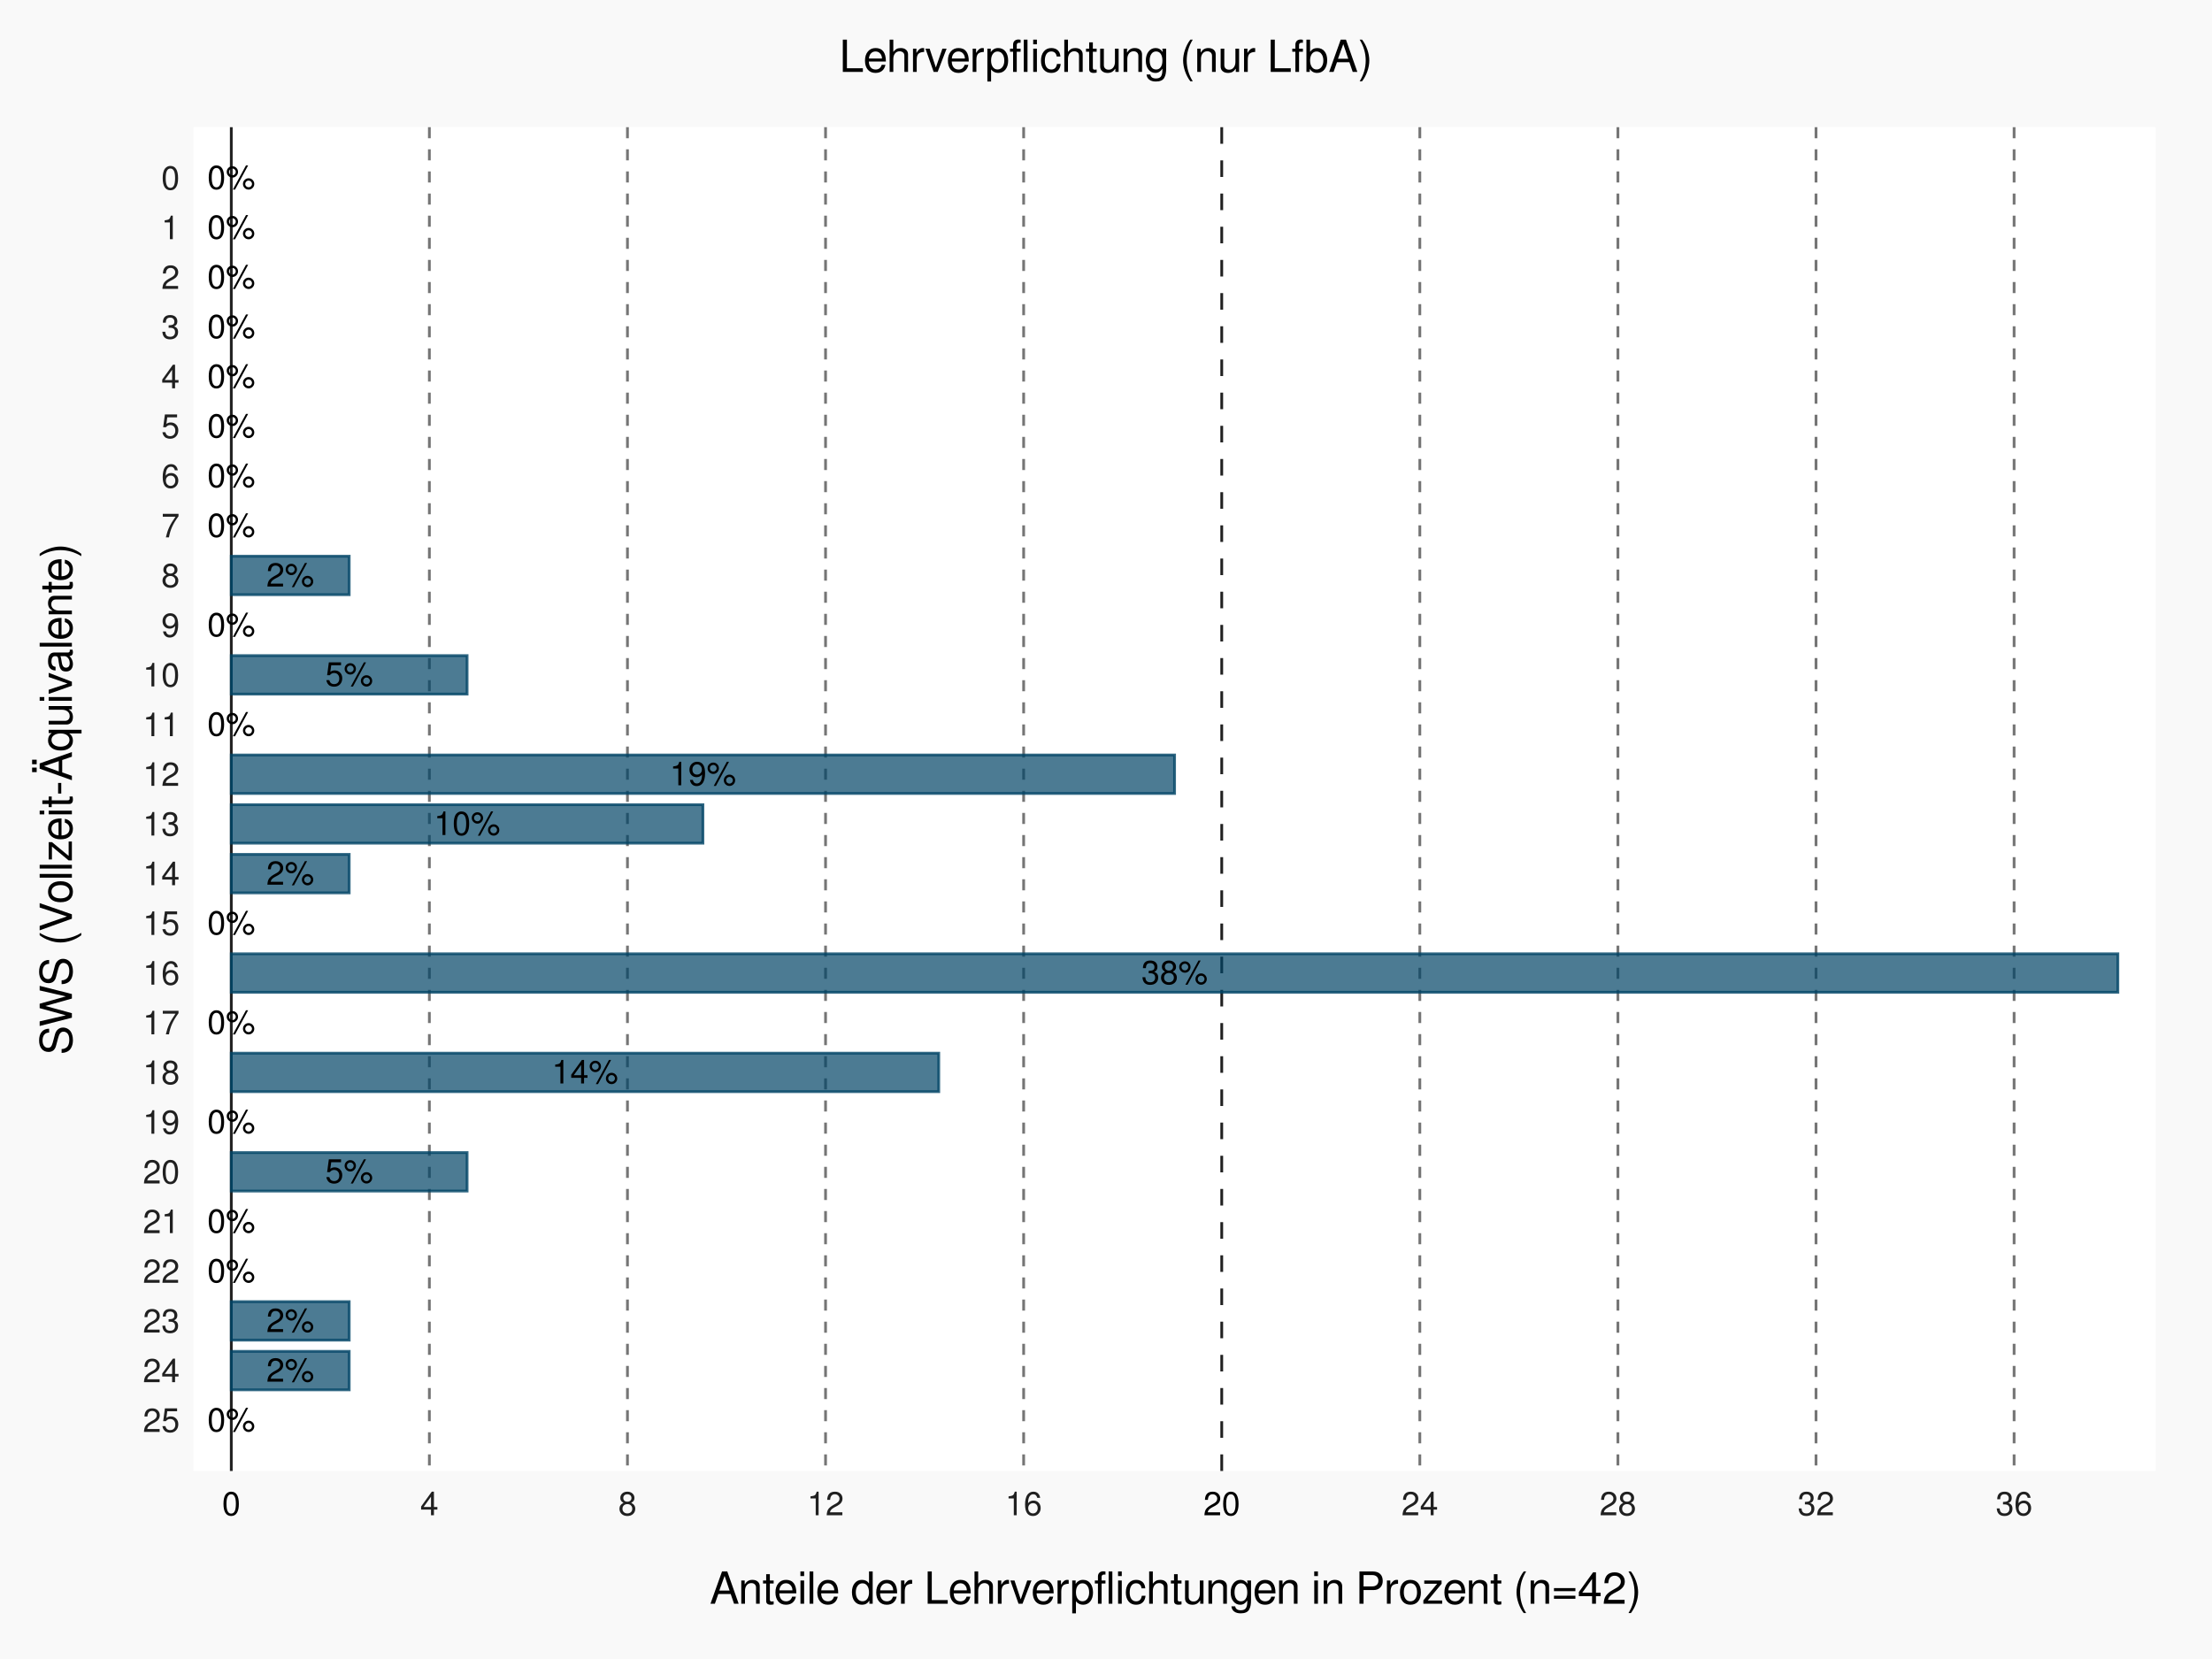
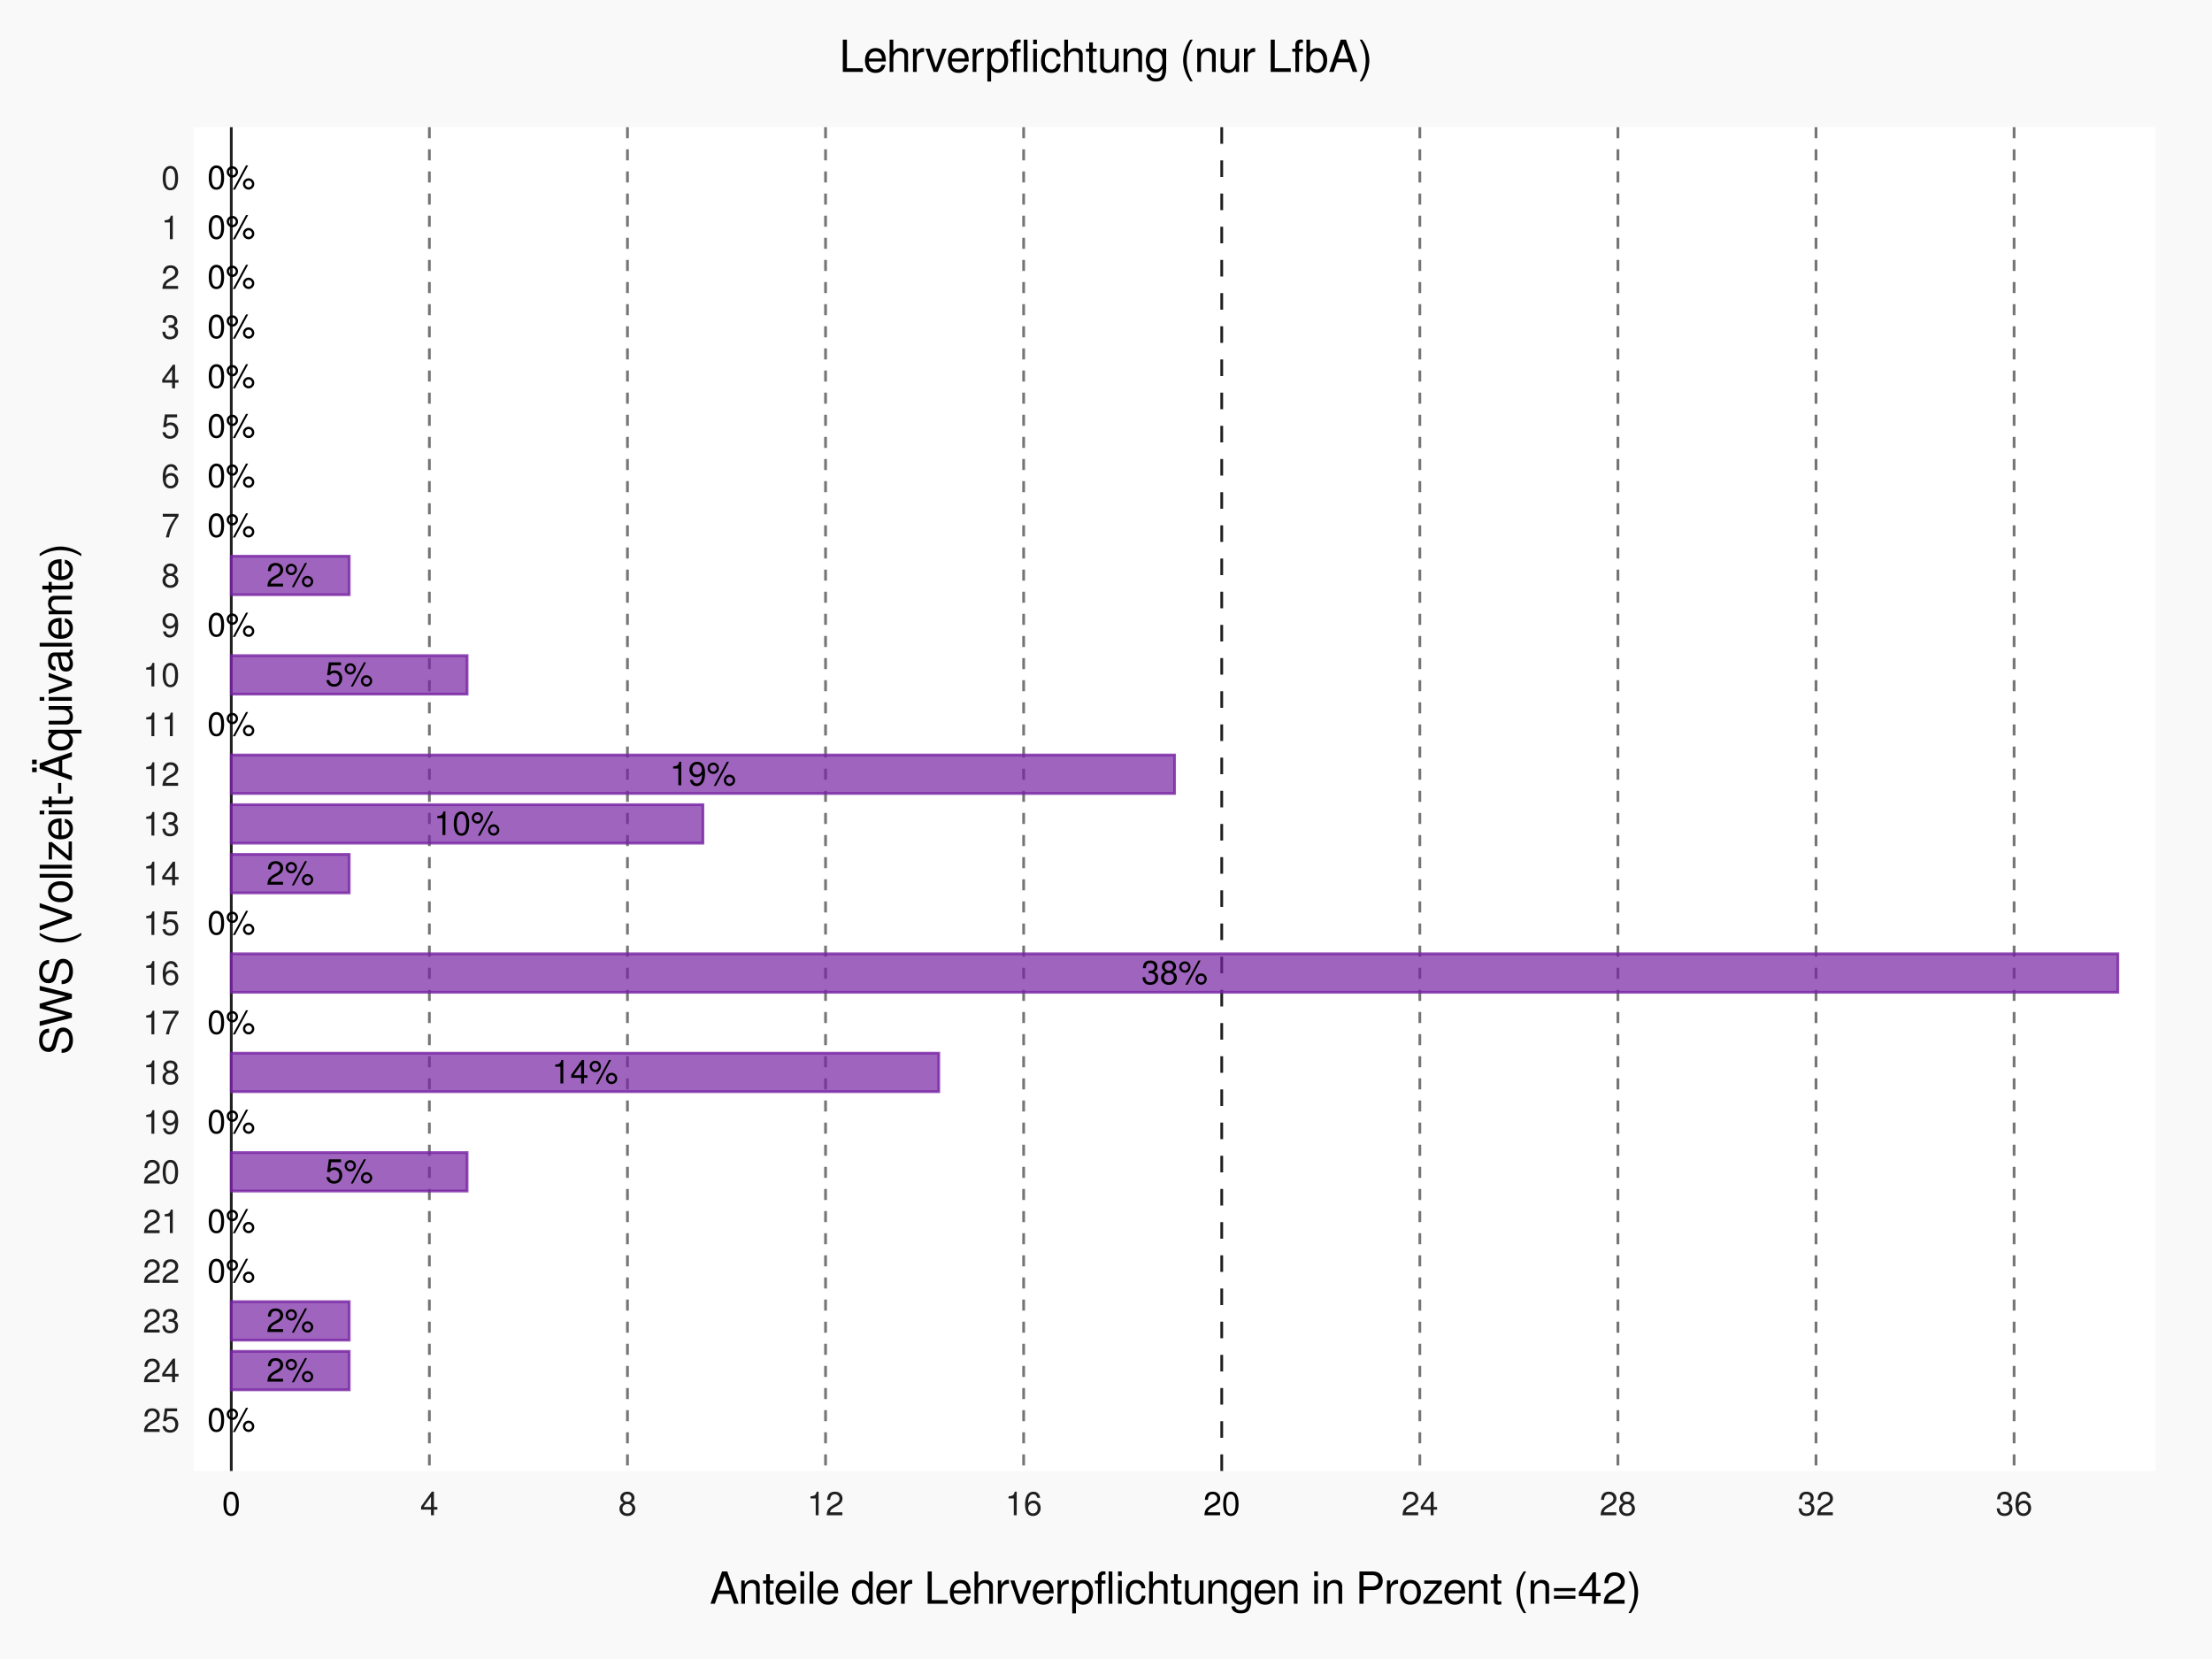
- <svg xmlns="http://www.w3.org/2000/svg" id="chart-d2f22ba0-0ec5-47a0-adde-f433446f4aeb" class="pygal-chart" viewBox="0 0 800 600">
+ <svg xmlns="http://www.w3.org/2000/svg" id="chart-480b6a8e-8b17-4aaf-803e-9725a73b3487" class="pygal-chart" viewBox="0 0 800 600">
  <defs>
-     <style type="text/css">#chart-d2f22ba0-0ec5-47a0-adde-f433446f4aeb{-webkit-user-select:none;-webkit-font-smoothing:antialiased;font-family:FreeSans}#chart-d2f22ba0-0ec5-47a0-adde-f433446f4aeb .title{font-family:FreeSans;font-size:16px}#chart-d2f22ba0-0ec5-47a0-adde-f433446f4aeb .legends .legend text{font-family:FreeSans;font-size:14px}#chart-d2f22ba0-0ec5-47a0-adde-f433446f4aeb .axis text{font-family:FreeSans;font-size:12px}#chart-d2f22ba0-0ec5-47a0-adde-f433446f4aeb .axis text.major{font-family:FreeSans;font-size:12px}#chart-d2f22ba0-0ec5-47a0-adde-f433446f4aeb .text-overlay text.value{font-family:FreeSans;font-size:12px}#chart-d2f22ba0-0ec5-47a0-adde-f433446f4aeb .text-overlay text.label{font-family:FreeSans;font-size:12px}#chart-d2f22ba0-0ec5-47a0-adde-f433446f4aeb .tooltip{font-family:FreeSans;font-size:14px}#chart-d2f22ba0-0ec5-47a0-adde-f433446f4aeb text.no_data{font-family:FreeSans;font-size:64px}
- #chart-d2f22ba0-0ec5-47a0-adde-f433446f4aeb{background-color:rgba(249,249,249,1)}#chart-d2f22ba0-0ec5-47a0-adde-f433446f4aeb path,#chart-d2f22ba0-0ec5-47a0-adde-f433446f4aeb line,#chart-d2f22ba0-0ec5-47a0-adde-f433446f4aeb rect,#chart-d2f22ba0-0ec5-47a0-adde-f433446f4aeb circle{-webkit-transition:150ms;-moz-transition:150ms;transition:150ms}#chart-d2f22ba0-0ec5-47a0-adde-f433446f4aeb .graph &gt; .background{fill:rgba(249,249,249,1)}#chart-d2f22ba0-0ec5-47a0-adde-f433446f4aeb .plot &gt; .background{fill:rgba(255,255,255,1)}#chart-d2f22ba0-0ec5-47a0-adde-f433446f4aeb .graph{fill:rgba(0,0,0,.87)}#chart-d2f22ba0-0ec5-47a0-adde-f433446f4aeb text.no_data{fill:rgba(0,0,0,1)}#chart-d2f22ba0-0ec5-47a0-adde-f433446f4aeb .title{fill:rgba(0,0,0,1)}#chart-d2f22ba0-0ec5-47a0-adde-f433446f4aeb .legends .legend text{fill:rgba(0,0,0,.87)}#chart-d2f22ba0-0ec5-47a0-adde-f433446f4aeb .legends .legend:hover text{fill:rgba(0,0,0,1)}#chart-d2f22ba0-0ec5-47a0-adde-f433446f4aeb .axis .line{stroke:rgba(0,0,0,1)}#chart-d2f22ba0-0ec5-47a0-adde-f433446f4aeb .axis .guide.line{stroke:rgba(0,0,0,.54)}#chart-d2f22ba0-0ec5-47a0-adde-f433446f4aeb .axis .major.line{stroke:rgba(0,0,0,.87)}#chart-d2f22ba0-0ec5-47a0-adde-f433446f4aeb .axis text.major{fill:rgba(0,0,0,1)}#chart-d2f22ba0-0ec5-47a0-adde-f433446f4aeb .axis.y .guides:hover .guide.line,#chart-d2f22ba0-0ec5-47a0-adde-f433446f4aeb .line-graph .axis.x .guides:hover .guide.line,#chart-d2f22ba0-0ec5-47a0-adde-f433446f4aeb .stackedline-graph .axis.x .guides:hover .guide.line,#chart-d2f22ba0-0ec5-47a0-adde-f433446f4aeb .xy-graph .axis.x .guides:hover .guide.line{stroke:rgba(0,0,0,1)}#chart-d2f22ba0-0ec5-47a0-adde-f433446f4aeb .axis .guides:hover text{fill:rgba(0,0,0,1)}#chart-d2f22ba0-0ec5-47a0-adde-f433446f4aeb .reactive{fill-opacity:.7;stroke-opacity:.8}#chart-d2f22ba0-0ec5-47a0-adde-f433446f4aeb .ci{stroke:rgba(0,0,0,.87)}#chart-d2f22ba0-0ec5-47a0-adde-f433446f4aeb .reactive.active,#chart-d2f22ba0-0ec5-47a0-adde-f433446f4aeb .active .reactive{fill-opacity:.8;stroke-opacity:.9;stroke-width:4}#chart-d2f22ba0-0ec5-47a0-adde-f433446f4aeb .ci .reactive.active{stroke-width:1.5}#chart-d2f22ba0-0ec5-47a0-adde-f433446f4aeb .series text{fill:rgba(0,0,0,1)}#chart-d2f22ba0-0ec5-47a0-adde-f433446f4aeb .tooltip rect{fill:rgba(255,255,255,1);stroke:rgba(0,0,0,1);-webkit-transition:opacity 150ms;-moz-transition:opacity 150ms;transition:opacity 150ms}#chart-d2f22ba0-0ec5-47a0-adde-f433446f4aeb .tooltip .label{fill:rgba(0,0,0,.87)}#chart-d2f22ba0-0ec5-47a0-adde-f433446f4aeb .tooltip .label{fill:rgba(0,0,0,.87)}#chart-d2f22ba0-0ec5-47a0-adde-f433446f4aeb .tooltip .legend{font-size:.8em;fill:rgba(0,0,0,.54)}#chart-d2f22ba0-0ec5-47a0-adde-f433446f4aeb .tooltip .x_label{font-size:.6em;fill:rgba(0,0,0,1)}#chart-d2f22ba0-0ec5-47a0-adde-f433446f4aeb .tooltip .xlink{font-size:.5em;text-decoration:underline}#chart-d2f22ba0-0ec5-47a0-adde-f433446f4aeb .tooltip .value{font-size:1.5em}#chart-d2f22ba0-0ec5-47a0-adde-f433446f4aeb .bound{font-size:.5em}#chart-d2f22ba0-0ec5-47a0-adde-f433446f4aeb .max-value{font-size:.75em;fill:rgba(0,0,0,.54)}#chart-d2f22ba0-0ec5-47a0-adde-f433446f4aeb .map-element{fill:rgba(255,255,255,1);stroke:rgba(0,0,0,.54) !important}#chart-d2f22ba0-0ec5-47a0-adde-f433446f4aeb .map-element .reactive{fill-opacity:inherit;stroke-opacity:inherit}#chart-d2f22ba0-0ec5-47a0-adde-f433446f4aeb .color-0,#chart-d2f22ba0-0ec5-47a0-adde-f433446f4aeb .color-0 a:visited{stroke:#004466;fill:#004466}#chart-d2f22ba0-0ec5-47a0-adde-f433446f4aeb .text-overlay .color-0 text{fill:black}
- #chart-d2f22ba0-0ec5-47a0-adde-f433446f4aeb text.no_data{text-anchor:middle}#chart-d2f22ba0-0ec5-47a0-adde-f433446f4aeb .guide.line{fill:none}#chart-d2f22ba0-0ec5-47a0-adde-f433446f4aeb .centered{text-anchor:middle}#chart-d2f22ba0-0ec5-47a0-adde-f433446f4aeb .title{text-anchor:middle}#chart-d2f22ba0-0ec5-47a0-adde-f433446f4aeb .legends .legend text{fill-opacity:1}#chart-d2f22ba0-0ec5-47a0-adde-f433446f4aeb .axis.x text{text-anchor:middle}#chart-d2f22ba0-0ec5-47a0-adde-f433446f4aeb .axis.x:not(.web) text[transform]{text-anchor:start}#chart-d2f22ba0-0ec5-47a0-adde-f433446f4aeb .axis.x:not(.web) text[transform].backwards{text-anchor:end}#chart-d2f22ba0-0ec5-47a0-adde-f433446f4aeb .axis.y text{text-anchor:end}#chart-d2f22ba0-0ec5-47a0-adde-f433446f4aeb .axis.y text[transform].backwards{text-anchor:start}#chart-d2f22ba0-0ec5-47a0-adde-f433446f4aeb .axis.y2 text{text-anchor:start}#chart-d2f22ba0-0ec5-47a0-adde-f433446f4aeb .axis.y2 text[transform].backwards{text-anchor:end}#chart-d2f22ba0-0ec5-47a0-adde-f433446f4aeb .axis .guide.line{stroke-dasharray:4,4}#chart-d2f22ba0-0ec5-47a0-adde-f433446f4aeb .axis .major.guide.line{stroke-dasharray:6,6}#chart-d2f22ba0-0ec5-47a0-adde-f433446f4aeb .horizontal .axis.y .guide.line,#chart-d2f22ba0-0ec5-47a0-adde-f433446f4aeb .horizontal .axis.y2 .guide.line,#chart-d2f22ba0-0ec5-47a0-adde-f433446f4aeb .vertical .axis.x .guide.line{opacity:0}#chart-d2f22ba0-0ec5-47a0-adde-f433446f4aeb .horizontal .axis.always_show .guide.line,#chart-d2f22ba0-0ec5-47a0-adde-f433446f4aeb .vertical .axis.always_show .guide.line{opacity:1 !important}#chart-d2f22ba0-0ec5-47a0-adde-f433446f4aeb .axis.y .guides:hover .guide.line,#chart-d2f22ba0-0ec5-47a0-adde-f433446f4aeb .axis.y2 .guides:hover .guide.line,#chart-d2f22ba0-0ec5-47a0-adde-f433446f4aeb .axis.x .guides:hover .guide.line{opacity:1}#chart-d2f22ba0-0ec5-47a0-adde-f433446f4aeb .axis .guides:hover text{opacity:1}#chart-d2f22ba0-0ec5-47a0-adde-f433446f4aeb .nofill{fill:none}#chart-d2f22ba0-0ec5-47a0-adde-f433446f4aeb .subtle-fill{fill-opacity:.2}#chart-d2f22ba0-0ec5-47a0-adde-f433446f4aeb .dot{stroke-width:1px;fill-opacity:1}#chart-d2f22ba0-0ec5-47a0-adde-f433446f4aeb .dot.active{stroke-width:5px}#chart-d2f22ba0-0ec5-47a0-adde-f433446f4aeb .dot.negative{fill:transparent}#chart-d2f22ba0-0ec5-47a0-adde-f433446f4aeb text,#chart-d2f22ba0-0ec5-47a0-adde-f433446f4aeb tspan{stroke:none !important}#chart-d2f22ba0-0ec5-47a0-adde-f433446f4aeb .series text.active{opacity:1}#chart-d2f22ba0-0ec5-47a0-adde-f433446f4aeb .tooltip rect{fill-opacity:.95;stroke-width:.5}#chart-d2f22ba0-0ec5-47a0-adde-f433446f4aeb .tooltip text{fill-opacity:1}#chart-d2f22ba0-0ec5-47a0-adde-f433446f4aeb .showable{visibility:hidden}#chart-d2f22ba0-0ec5-47a0-adde-f433446f4aeb .showable.shown{visibility:visible}#chart-d2f22ba0-0ec5-47a0-adde-f433446f4aeb .gauge-background{fill:rgba(229,229,229,1);stroke:none}#chart-d2f22ba0-0ec5-47a0-adde-f433446f4aeb .bg-lines{stroke:rgba(249,249,249,1);stroke-width:2px}</style>
+     <style type="text/css">#chart-480b6a8e-8b17-4aaf-803e-9725a73b3487{-webkit-user-select:none;-webkit-font-smoothing:antialiased;font-family:FreeSans}#chart-480b6a8e-8b17-4aaf-803e-9725a73b3487 .title{font-family:FreeSans;font-size:16px}#chart-480b6a8e-8b17-4aaf-803e-9725a73b3487 .legends .legend text{font-family:FreeSans;font-size:14px}#chart-480b6a8e-8b17-4aaf-803e-9725a73b3487 .axis text{font-family:FreeSans;font-size:12px}#chart-480b6a8e-8b17-4aaf-803e-9725a73b3487 .axis text.major{font-family:FreeSans;font-size:12px}#chart-480b6a8e-8b17-4aaf-803e-9725a73b3487 .text-overlay text.value{font-family:FreeSans;font-size:12px}#chart-480b6a8e-8b17-4aaf-803e-9725a73b3487 .text-overlay text.label{font-family:FreeSans;font-size:12px}#chart-480b6a8e-8b17-4aaf-803e-9725a73b3487 .tooltip{font-family:FreeSans;font-size:14px}#chart-480b6a8e-8b17-4aaf-803e-9725a73b3487 text.no_data{font-family:FreeSans;font-size:64px}
+ #chart-480b6a8e-8b17-4aaf-803e-9725a73b3487{background-color:rgba(249,249,249,1)}#chart-480b6a8e-8b17-4aaf-803e-9725a73b3487 path,#chart-480b6a8e-8b17-4aaf-803e-9725a73b3487 line,#chart-480b6a8e-8b17-4aaf-803e-9725a73b3487 rect,#chart-480b6a8e-8b17-4aaf-803e-9725a73b3487 circle{-webkit-transition:150ms;-moz-transition:150ms;transition:150ms}#chart-480b6a8e-8b17-4aaf-803e-9725a73b3487 .graph &gt; .background{fill:rgba(249,249,249,1)}#chart-480b6a8e-8b17-4aaf-803e-9725a73b3487 .plot &gt; .background{fill:rgba(255,255,255,1)}#chart-480b6a8e-8b17-4aaf-803e-9725a73b3487 .graph{fill:rgba(0,0,0,.87)}#chart-480b6a8e-8b17-4aaf-803e-9725a73b3487 text.no_data{fill:rgba(0,0,0,1)}#chart-480b6a8e-8b17-4aaf-803e-9725a73b3487 .title{fill:rgba(0,0,0,1)}#chart-480b6a8e-8b17-4aaf-803e-9725a73b3487 .legends .legend text{fill:rgba(0,0,0,.87)}#chart-480b6a8e-8b17-4aaf-803e-9725a73b3487 .legends .legend:hover text{fill:rgba(0,0,0,1)}#chart-480b6a8e-8b17-4aaf-803e-9725a73b3487 .axis .line{stroke:rgba(0,0,0,1)}#chart-480b6a8e-8b17-4aaf-803e-9725a73b3487 .axis .guide.line{stroke:rgba(0,0,0,.54)}#chart-480b6a8e-8b17-4aaf-803e-9725a73b3487 .axis .major.line{stroke:rgba(0,0,0,.87)}#chart-480b6a8e-8b17-4aaf-803e-9725a73b3487 .axis text.major{fill:rgba(0,0,0,1)}#chart-480b6a8e-8b17-4aaf-803e-9725a73b3487 .axis.y .guides:hover .guide.line,#chart-480b6a8e-8b17-4aaf-803e-9725a73b3487 .line-graph .axis.x .guides:hover .guide.line,#chart-480b6a8e-8b17-4aaf-803e-9725a73b3487 .stackedline-graph .axis.x .guides:hover .guide.line,#chart-480b6a8e-8b17-4aaf-803e-9725a73b3487 .xy-graph .axis.x .guides:hover .guide.line{stroke:rgba(0,0,0,1)}#chart-480b6a8e-8b17-4aaf-803e-9725a73b3487 .axis .guides:hover text{fill:rgba(0,0,0,1)}#chart-480b6a8e-8b17-4aaf-803e-9725a73b3487 .reactive{fill-opacity:.7;stroke-opacity:.8}#chart-480b6a8e-8b17-4aaf-803e-9725a73b3487 .ci{stroke:rgba(0,0,0,.87)}#chart-480b6a8e-8b17-4aaf-803e-9725a73b3487 .reactive.active,#chart-480b6a8e-8b17-4aaf-803e-9725a73b3487 .active .reactive{fill-opacity:.8;stroke-opacity:.9;stroke-width:4}#chart-480b6a8e-8b17-4aaf-803e-9725a73b3487 .ci .reactive.active{stroke-width:1.5}#chart-480b6a8e-8b17-4aaf-803e-9725a73b3487 .series text{fill:rgba(0,0,0,1)}#chart-480b6a8e-8b17-4aaf-803e-9725a73b3487 .tooltip rect{fill:rgba(255,255,255,1);stroke:rgba(0,0,0,1);-webkit-transition:opacity 150ms;-moz-transition:opacity 150ms;transition:opacity 150ms}#chart-480b6a8e-8b17-4aaf-803e-9725a73b3487 .tooltip .label{fill:rgba(0,0,0,.87)}#chart-480b6a8e-8b17-4aaf-803e-9725a73b3487 .tooltip .label{fill:rgba(0,0,0,.87)}#chart-480b6a8e-8b17-4aaf-803e-9725a73b3487 .tooltip .legend{font-size:.8em;fill:rgba(0,0,0,.54)}#chart-480b6a8e-8b17-4aaf-803e-9725a73b3487 .tooltip .x_label{font-size:.6em;fill:rgba(0,0,0,1)}#chart-480b6a8e-8b17-4aaf-803e-9725a73b3487 .tooltip .xlink{font-size:.5em;text-decoration:underline}#chart-480b6a8e-8b17-4aaf-803e-9725a73b3487 .tooltip .value{font-size:1.5em}#chart-480b6a8e-8b17-4aaf-803e-9725a73b3487 .bound{font-size:.5em}#chart-480b6a8e-8b17-4aaf-803e-9725a73b3487 .max-value{font-size:.75em;fill:rgba(0,0,0,.54)}#chart-480b6a8e-8b17-4aaf-803e-9725a73b3487 .map-element{fill:rgba(255,255,255,1);stroke:rgba(0,0,0,.54) !important}#chart-480b6a8e-8b17-4aaf-803e-9725a73b3487 .map-element .reactive{fill-opacity:inherit;stroke-opacity:inherit}#chart-480b6a8e-8b17-4aaf-803e-9725a73b3487 .color-0,#chart-480b6a8e-8b17-4aaf-803e-9725a73b3487 .color-0 a:visited{stroke:#7724a3;fill:#7724a3}#chart-480b6a8e-8b17-4aaf-803e-9725a73b3487 .text-overlay .color-0 text{fill:black}
+ #chart-480b6a8e-8b17-4aaf-803e-9725a73b3487 text.no_data{text-anchor:middle}#chart-480b6a8e-8b17-4aaf-803e-9725a73b3487 .guide.line{fill:none}#chart-480b6a8e-8b17-4aaf-803e-9725a73b3487 .centered{text-anchor:middle}#chart-480b6a8e-8b17-4aaf-803e-9725a73b3487 .title{text-anchor:middle}#chart-480b6a8e-8b17-4aaf-803e-9725a73b3487 .legends .legend text{fill-opacity:1}#chart-480b6a8e-8b17-4aaf-803e-9725a73b3487 .axis.x text{text-anchor:middle}#chart-480b6a8e-8b17-4aaf-803e-9725a73b3487 .axis.x:not(.web) text[transform]{text-anchor:start}#chart-480b6a8e-8b17-4aaf-803e-9725a73b3487 .axis.x:not(.web) text[transform].backwards{text-anchor:end}#chart-480b6a8e-8b17-4aaf-803e-9725a73b3487 .axis.y text{text-anchor:end}#chart-480b6a8e-8b17-4aaf-803e-9725a73b3487 .axis.y text[transform].backwards{text-anchor:start}#chart-480b6a8e-8b17-4aaf-803e-9725a73b3487 .axis.y2 text{text-anchor:start}#chart-480b6a8e-8b17-4aaf-803e-9725a73b3487 .axis.y2 text[transform].backwards{text-anchor:end}#chart-480b6a8e-8b17-4aaf-803e-9725a73b3487 .axis .guide.line{stroke-dasharray:4,4}#chart-480b6a8e-8b17-4aaf-803e-9725a73b3487 .axis .major.guide.line{stroke-dasharray:6,6}#chart-480b6a8e-8b17-4aaf-803e-9725a73b3487 .horizontal .axis.y .guide.line,#chart-480b6a8e-8b17-4aaf-803e-9725a73b3487 .horizontal .axis.y2 .guide.line,#chart-480b6a8e-8b17-4aaf-803e-9725a73b3487 .vertical .axis.x .guide.line{opacity:0}#chart-480b6a8e-8b17-4aaf-803e-9725a73b3487 .horizontal .axis.always_show .guide.line,#chart-480b6a8e-8b17-4aaf-803e-9725a73b3487 .vertical .axis.always_show .guide.line{opacity:1 !important}#chart-480b6a8e-8b17-4aaf-803e-9725a73b3487 .axis.y .guides:hover .guide.line,#chart-480b6a8e-8b17-4aaf-803e-9725a73b3487 .axis.y2 .guides:hover .guide.line,#chart-480b6a8e-8b17-4aaf-803e-9725a73b3487 .axis.x .guides:hover .guide.line{opacity:1}#chart-480b6a8e-8b17-4aaf-803e-9725a73b3487 .axis .guides:hover text{opacity:1}#chart-480b6a8e-8b17-4aaf-803e-9725a73b3487 .nofill{fill:none}#chart-480b6a8e-8b17-4aaf-803e-9725a73b3487 .subtle-fill{fill-opacity:.2}#chart-480b6a8e-8b17-4aaf-803e-9725a73b3487 .dot{stroke-width:1px;fill-opacity:1}#chart-480b6a8e-8b17-4aaf-803e-9725a73b3487 .dot.active{stroke-width:5px}#chart-480b6a8e-8b17-4aaf-803e-9725a73b3487 .dot.negative{fill:transparent}#chart-480b6a8e-8b17-4aaf-803e-9725a73b3487 text,#chart-480b6a8e-8b17-4aaf-803e-9725a73b3487 tspan{stroke:none !important}#chart-480b6a8e-8b17-4aaf-803e-9725a73b3487 .series text.active{opacity:1}#chart-480b6a8e-8b17-4aaf-803e-9725a73b3487 .tooltip rect{fill-opacity:.95;stroke-width:.5}#chart-480b6a8e-8b17-4aaf-803e-9725a73b3487 .tooltip text{fill-opacity:1}#chart-480b6a8e-8b17-4aaf-803e-9725a73b3487 .showable{visibility:hidden}#chart-480b6a8e-8b17-4aaf-803e-9725a73b3487 .showable.shown{visibility:visible}#chart-480b6a8e-8b17-4aaf-803e-9725a73b3487 .gauge-background{fill:rgba(229,229,229,1);stroke:none}#chart-480b6a8e-8b17-4aaf-803e-9725a73b3487 .bg-lines{stroke:rgba(249,249,249,1);stroke-width:2px}</style>
  </defs>
  <g class="graph horizontalbar-graph horizontal">
    <rect x="0" y="0" width="800" height="600" class="background" />
    <g transform="translate(70, 46)" class="plot">
      <rect x="0" y="0" width="709.6" height="486" class="background" />
      <g class="axis y">
        <g class="guides">
          <text x="-5" y="471.867" class="">25</text>
        </g>
        <g class="guides">
          <text x="-5" y="453.894" class="">24</text>
        </g>
        <g class="guides">
          <text x="-5" y="435.92" class="">23</text>
        </g>
        <g class="guides">
          <text x="-5" y="417.947" class="">22</text>
        </g>
        <g class="guides">
          <text x="-5" y="399.974" class="">21</text>
        </g>
        <g class="guides">
          <text x="-5" y="382" class="">20</text>
        </g>
        <g class="guides">
          <text x="-5" y="364.027" class="">19</text>
        </g>
        <g class="guides">
          <text x="-5" y="346.054" class="">18</text>
        </g>
        <g class="guides">
          <text x="-5" y="328.08" class="">17</text>
        </g>
        <g class="guides">
          <text x="-5" y="310.107" class="">16</text>
        </g>
        <g class="guides">
          <text x="-5" y="292.133" class="">15</text>
        </g>
        <g class="guides">
          <text x="-5" y="274.16" class="">14</text>
        </g>
        <g class="guides">
          <text x="-5" y="256.187" class="">13</text>
        </g>
        <g class="guides">
          <text x="-5" y="238.213" class="">12</text>
        </g>
        <g class="guides">
          <text x="-5" y="220.24" class="">11</text>
        </g>
        <g class="guides">
          <text x="-5" y="202.267" class="">10</text>
        </g>
        <g class="guides">
          <text x="-5" y="184.293" class="">9</text>
        </g>
        <g class="guides">
          <text x="-5" y="166.32" class="">8</text>
        </g>
        <g class="guides">
          <text x="-5" y="148.346" class="">7</text>
        </g>
        <g class="guides">
          <text x="-5" y="130.373" class="">6</text>
        </g>
        <g class="guides">
          <text x="-5" y="112.4" class="">5</text>
        </g>
        <g class="guides">
          <text x="-5" y="94.426" class="">4</text>
        </g>
        <g class="guides">
          <text x="-5" y="76.453" class="">3</text>
        </g>
        <g class="guides">
          <text x="-5" y="58.48" class="">2</text>
        </g>
        <g class="guides">
          <text x="-5" y="40.506" class="">1</text>
        </g>
        <g class="guides">
          <text x="-5" y="22.533" class="">0</text>
        </g>
      </g>
      <g class="axis x always_show">
        <g class="guides">
          <path d="M13.646 0 v486" class="axis major line" />
          <text x="13.646" y="502.0" class="major">0</text>
        </g>
        <g class="guides">
          <path d="M85.288 0 v486" class="guide line" />
          <text x="85.288" y="502.0" class="">4</text>
        </g>
        <g class="guides">
          <path d="M156.931 0 v486" class="guide line" />
          <text x="156.931" y="502.0" class="">8</text>
        </g>
        <g class="guides">
          <path d="M228.573 0 v486" class="guide line" />
          <text x="228.573" y="502.0" class="">12</text>
        </g>
        <g class="guides">
          <path d="M300.215 0 v486" class="guide line" />
          <text x="300.215" y="502.0" class="">16</text>
        </g>
        <g class="guides">
          <path d="M371.858 0 v486" class="major guide line" />
          <text x="371.858" y="502.0" class="major">20</text>
        </g>
        <g class="guides">
          <path d="M443.5 0 v486" class="guide line" />
          <text x="443.5" y="502.0" class="">24</text>
        </g>
        <g class="guides">
          <path d="M515.142 0 v486" class="guide line" />
          <text x="515.142" y="502.0" class="">28</text>
        </g>
        <g class="guides">
          <path d="M586.785 0 v486" class="guide line" />
          <text x="586.785" y="502.0" class="">32</text>
        </g>
        <g class="guides">
          <path d="M658.427 0 v486" class="guide line" />
          <text x="658.427" y="502.0" class="">36</text>
        </g>
      </g>
      <g class="series serie-0 color-0">
        <g class="bars">
          <g class="bar">
            <rect x="13.646" y="460.708" rx="0" ry="0" height="13.919" class="rect reactive tooltip-trigger" />
          </g>
          <g class="bar">
            <rect x="13.646" y="442.734" rx="0" ry="0" width="42.644" height="13.919" class="rect reactive tooltip-trigger" />
          </g>
          <g class="bar">
            <rect x="13.646" y="424.761" rx="0" ry="0" width="42.644" height="13.919" class="rect reactive tooltip-trigger" />
          </g>
          <g class="bar">
            <rect x="13.646" y="406.788" rx="0" ry="0" height="13.919" class="rect reactive tooltip-trigger" />
          </g>
          <g class="bar">
            <rect x="13.646" y="388.814" rx="0" ry="0" height="13.919" class="rect reactive tooltip-trigger" />
          </g>
          <g class="bar">
            <rect x="13.646" y="370.841" rx="0" ry="0" width="85.288" height="13.919" class="rect reactive tooltip-trigger" />
          </g>
          <g class="bar">
            <rect x="13.646" y="352.868" rx="0" ry="0" height="13.919" class="rect reactive tooltip-trigger" />
          </g>
          <g class="bar">
            <rect x="13.646" y="334.894" rx="0" ry="0" width="255.865" height="13.919" class="rect reactive tooltip-trigger" />
          </g>
          <g class="bar">
            <rect x="13.646" y="316.921" rx="0" ry="0" height="13.919" class="rect reactive tooltip-trigger" />
          </g>
          <g class="bar">
            <rect x="13.646" y="298.948" rx="0" ry="0" width="682.308" height="13.919" class="rect reactive tooltip-trigger" />
          </g>
          <g class="bar">
            <rect x="13.646" y="280.974" rx="0" ry="0" height="13.919" class="rect reactive tooltip-trigger" />
          </g>
          <g class="bar">
            <rect x="13.646" y="263.001" rx="0" ry="0" width="42.644" height="13.919" class="rect reactive tooltip-trigger" />
          </g>
          <g class="bar">
            <rect x="13.646" y="245.027" rx="0" ry="0" width="170.577" height="13.919" class="rect reactive tooltip-trigger" />
          </g>
          <g class="bar">
            <rect x="13.646" y="227.054" rx="0" ry="0" width="341.154" height="13.919" class="rect reactive tooltip-trigger" />
          </g>
          <g class="bar">
            <rect x="13.646" y="209.081" rx="0" ry="0" height="13.919" class="rect reactive tooltip-trigger" />
          </g>
          <g class="bar">
            <rect x="13.646" y="191.107" rx="0" ry="0" width="85.288" height="13.919" class="rect reactive tooltip-trigger" />
          </g>
          <g class="bar">
            <rect x="13.646" y="173.134" rx="0" ry="0" height="13.919" class="rect reactive tooltip-trigger" />
          </g>
          <g class="bar">
            <rect x="13.646" y="155.161" rx="0" ry="0" width="42.644" height="13.919" class="rect reactive tooltip-trigger" />
          </g>
          <g class="bar">
            <rect x="13.646" y="137.187" rx="0" ry="0" height="13.919" class="rect reactive tooltip-trigger" />
          </g>
          <g class="bar">
            <rect x="13.646" y="119.214" rx="0" ry="0" height="13.919" class="rect reactive tooltip-trigger" />
          </g>
          <g class="bar">
            <rect x="13.646" y="101.24" rx="0" ry="0" height="13.919" class="rect reactive tooltip-trigger" />
          </g>
          <g class="bar">
            <rect x="13.646" y="83.267" rx="0" ry="0" height="13.919" class="rect reactive tooltip-trigger" />
          </g>
          <g class="bar">
            <rect x="13.646" y="65.294" rx="0" ry="0" height="13.919" class="rect reactive tooltip-trigger" />
          </g>
          <g class="bar">
            <rect x="13.646" y="47.32" rx="0" ry="0" height="13.919" class="rect reactive tooltip-trigger" />
          </g>
          <g class="bar">
            <rect x="13.646" y="29.347" rx="0" ry="0" height="13.919" class="rect reactive tooltip-trigger" />
          </g>
          <g class="bar">
            <rect x="13.646" y="11.374" rx="0" ry="0" height="13.919" class="rect reactive tooltip-trigger" />
          </g>
        </g>
      </g>
    </g>
    <g class="titles">
      <text x="400.0" y="26" class="title plot_title">Lehrverpflichtung (nur LfbA)</text>
      <text x="425.2" y="580" class="title">Anteile der Lehrverpflichtungen in Prozent (n=42)</text>
      <text x="0" y="315.0" class="title" transform="rotate(-90 0 289)">SWS (Vollzeit-Äquivalente)</text>
    </g>
    <g transform="translate(70, 46)" class="plot overlay">
      <g class="series serie-0 color-0" />
    </g>
    <g transform="translate(70, 46)" class="plot text-overlay">
      <g class="series serie-0 color-0">
        <text text-anchor="middle" x="13.646" y="471.667" class="value">0%</text>
        <text text-anchor="middle" x="34.968" y="453.694" class="value">2%</text>
        <text text-anchor="middle" x="34.968" y="435.72" class="value">2%</text>
        <text text-anchor="middle" x="13.646" y="417.747" class="value">0%</text>
        <text text-anchor="middle" x="13.646" y="399.774" class="value">0%</text>
        <text text-anchor="middle" x="56.29" y="381.8" class="value">5%</text>
        <text text-anchor="middle" x="13.646" y="363.827" class="value">0%</text>
        <text text-anchor="middle" x="141.579" y="345.854" class="value">14%</text>
        <text text-anchor="middle" x="13.646" y="327.88" class="value">0%</text>
        <text text-anchor="middle" x="354.8" y="309.907" class="value">38%</text>
        <text text-anchor="middle" x="13.646" y="291.933" class="value">0%</text>
        <text text-anchor="middle" x="34.968" y="273.96" class="value">2%</text>
        <text text-anchor="middle" x="98.935" y="255.987" class="value">10%</text>
        <text text-anchor="middle" x="184.223" y="238.013" class="value">19%</text>
        <text text-anchor="middle" x="13.646" y="220.04" class="value">0%</text>
        <text text-anchor="middle" x="56.29" y="202.067" class="value">5%</text>
        <text text-anchor="middle" x="13.646" y="184.093" class="value">0%</text>
        <text text-anchor="middle" x="34.968" y="166.12" class="value">2%</text>
        <text text-anchor="middle" x="13.646" y="148.146" class="value">0%</text>
        <text text-anchor="middle" x="13.646" y="130.173" class="value">0%</text>
        <text text-anchor="middle" x="13.646" y="112.2" class="value">0%</text>
        <text text-anchor="middle" x="13.646" y="94.226" class="value">0%</text>
        <text text-anchor="middle" x="13.646" y="76.253" class="value">0%</text>
        <text text-anchor="middle" x="13.646" y="58.28" class="value">0%</text>
        <text text-anchor="middle" x="13.646" y="40.306" class="value">0%</text>
        <text text-anchor="middle" x="13.646" y="22.333" class="value">0%</text>
      </g>
    </g>
    <g transform="translate(70, 46)" class="plot tooltip-overlay">
      <g transform="translate(0 0)" style="opacity: 0" class="tooltip">
        <rect rx="0" ry="0" width="0" height="0" class="tooltip-box" />
        <g class="text" />
      </g>
    </g>
  </g>
</svg>
